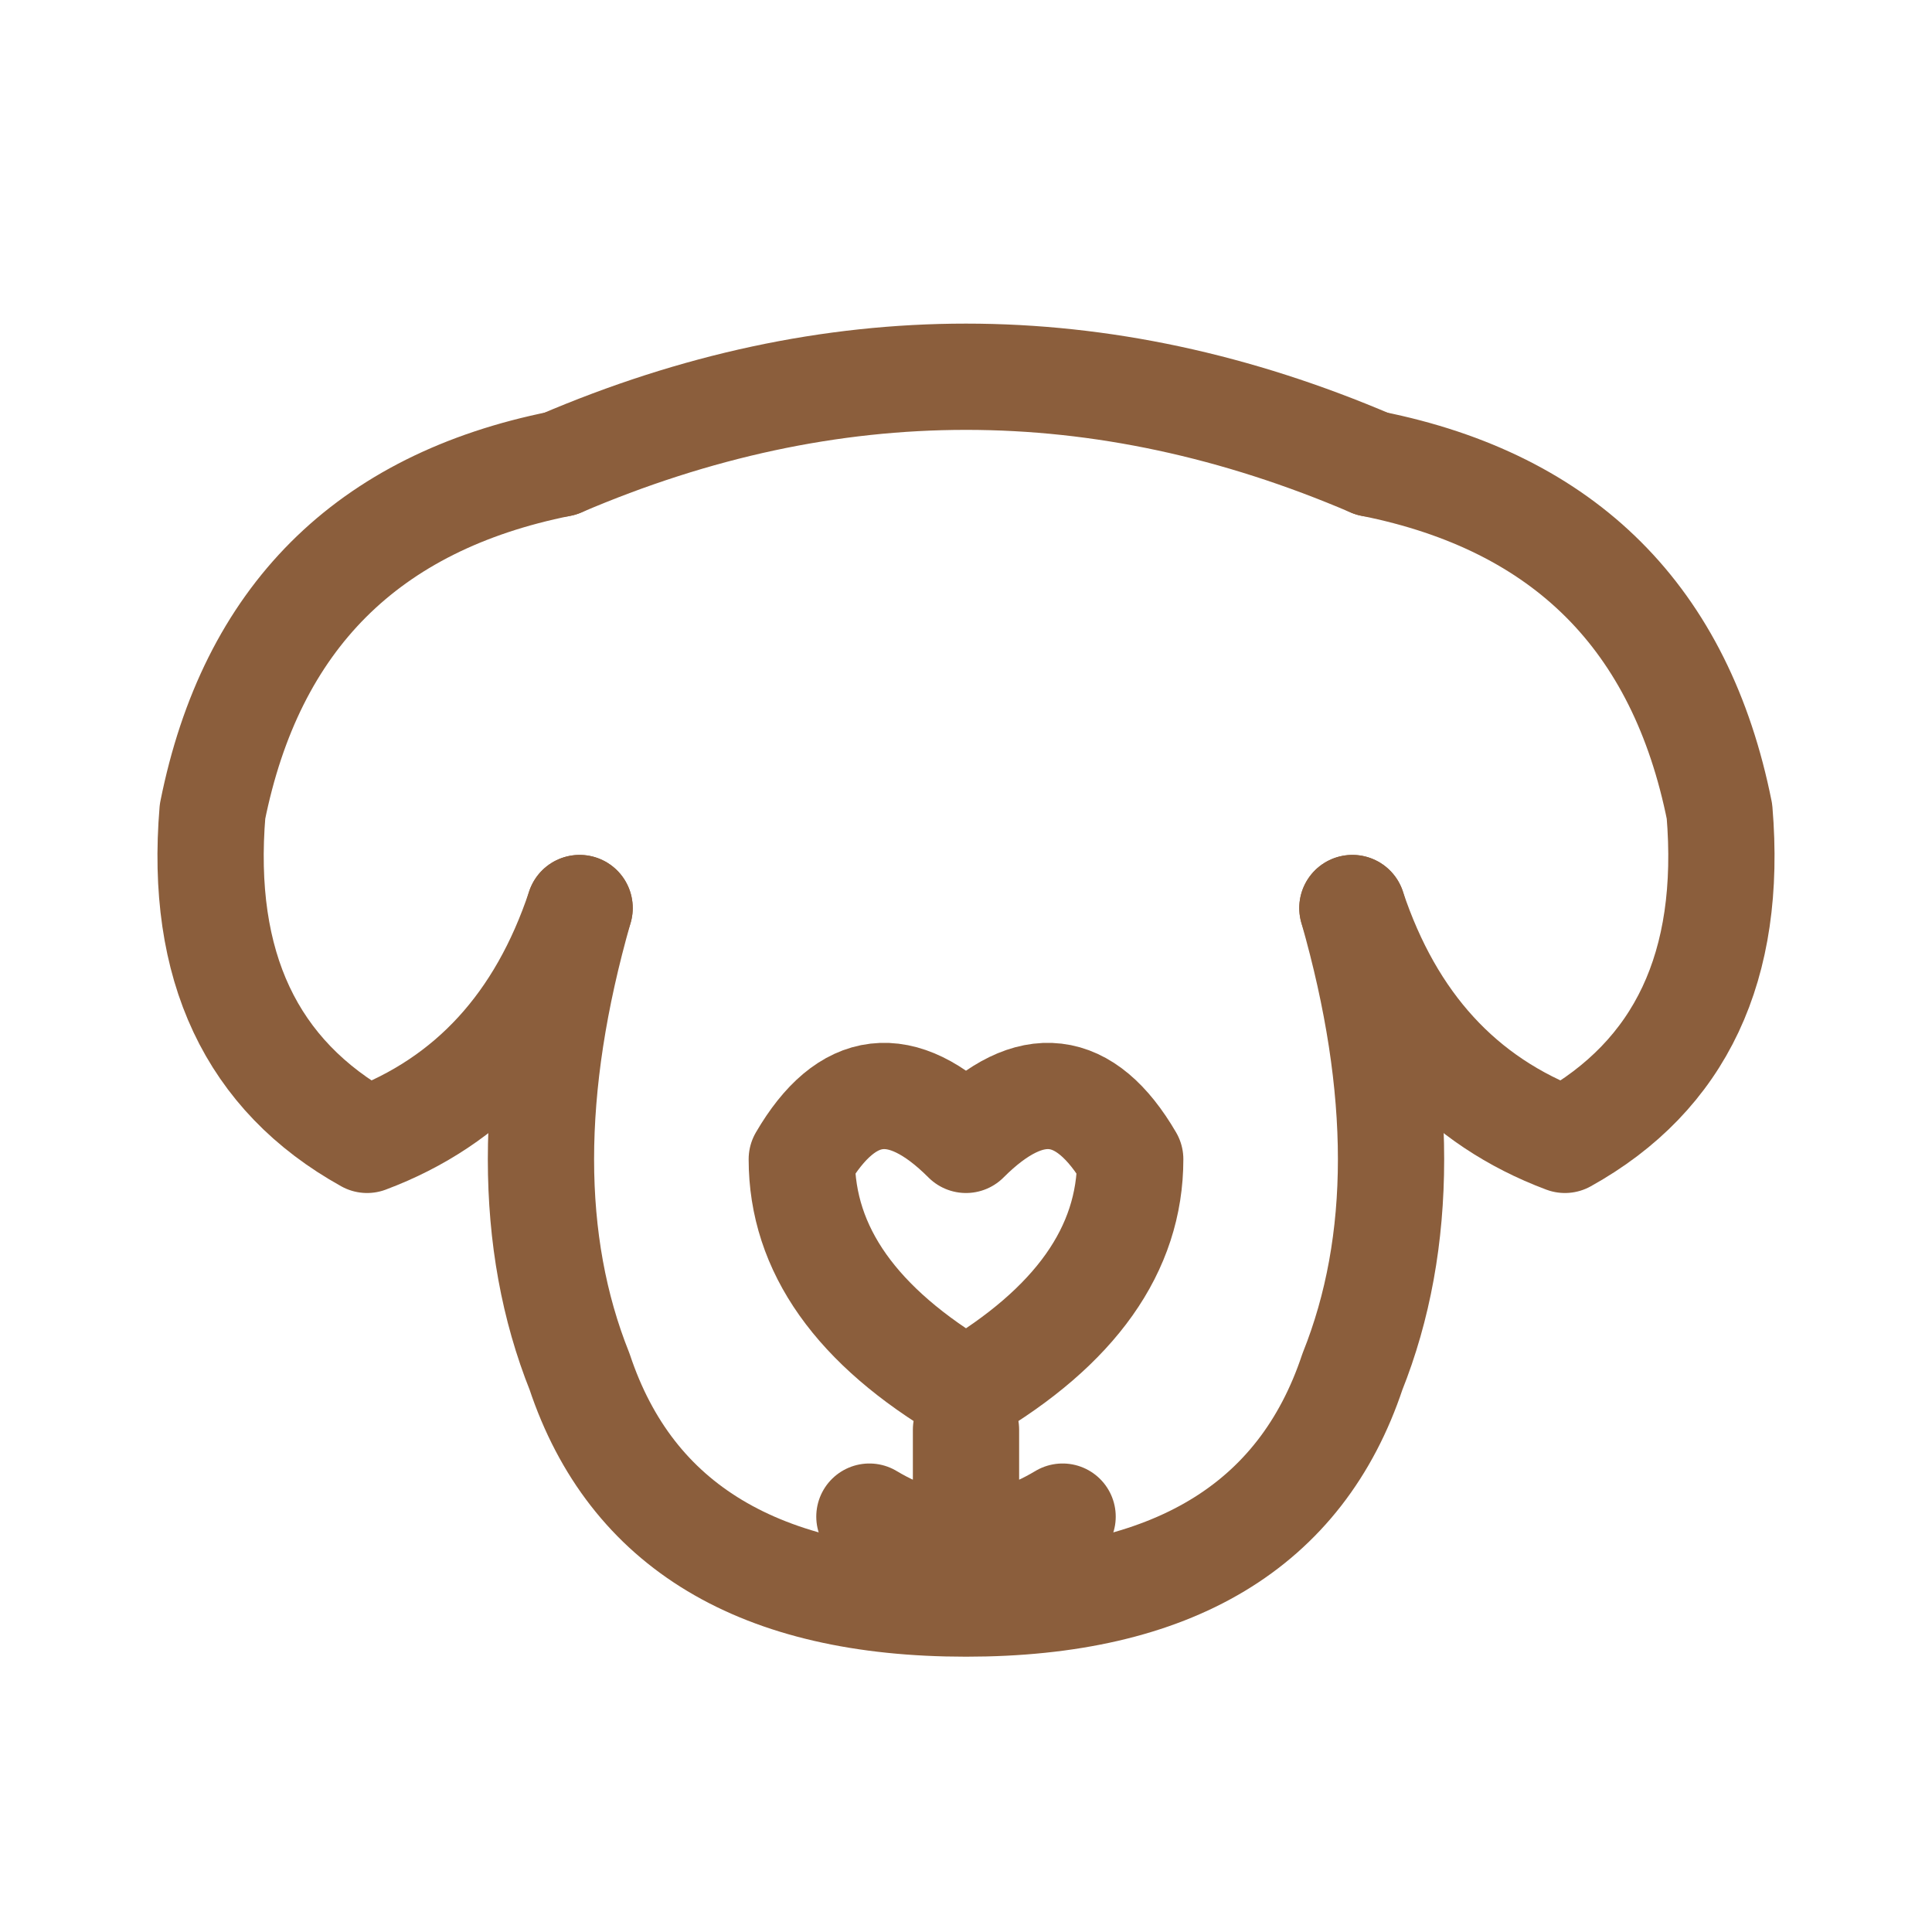
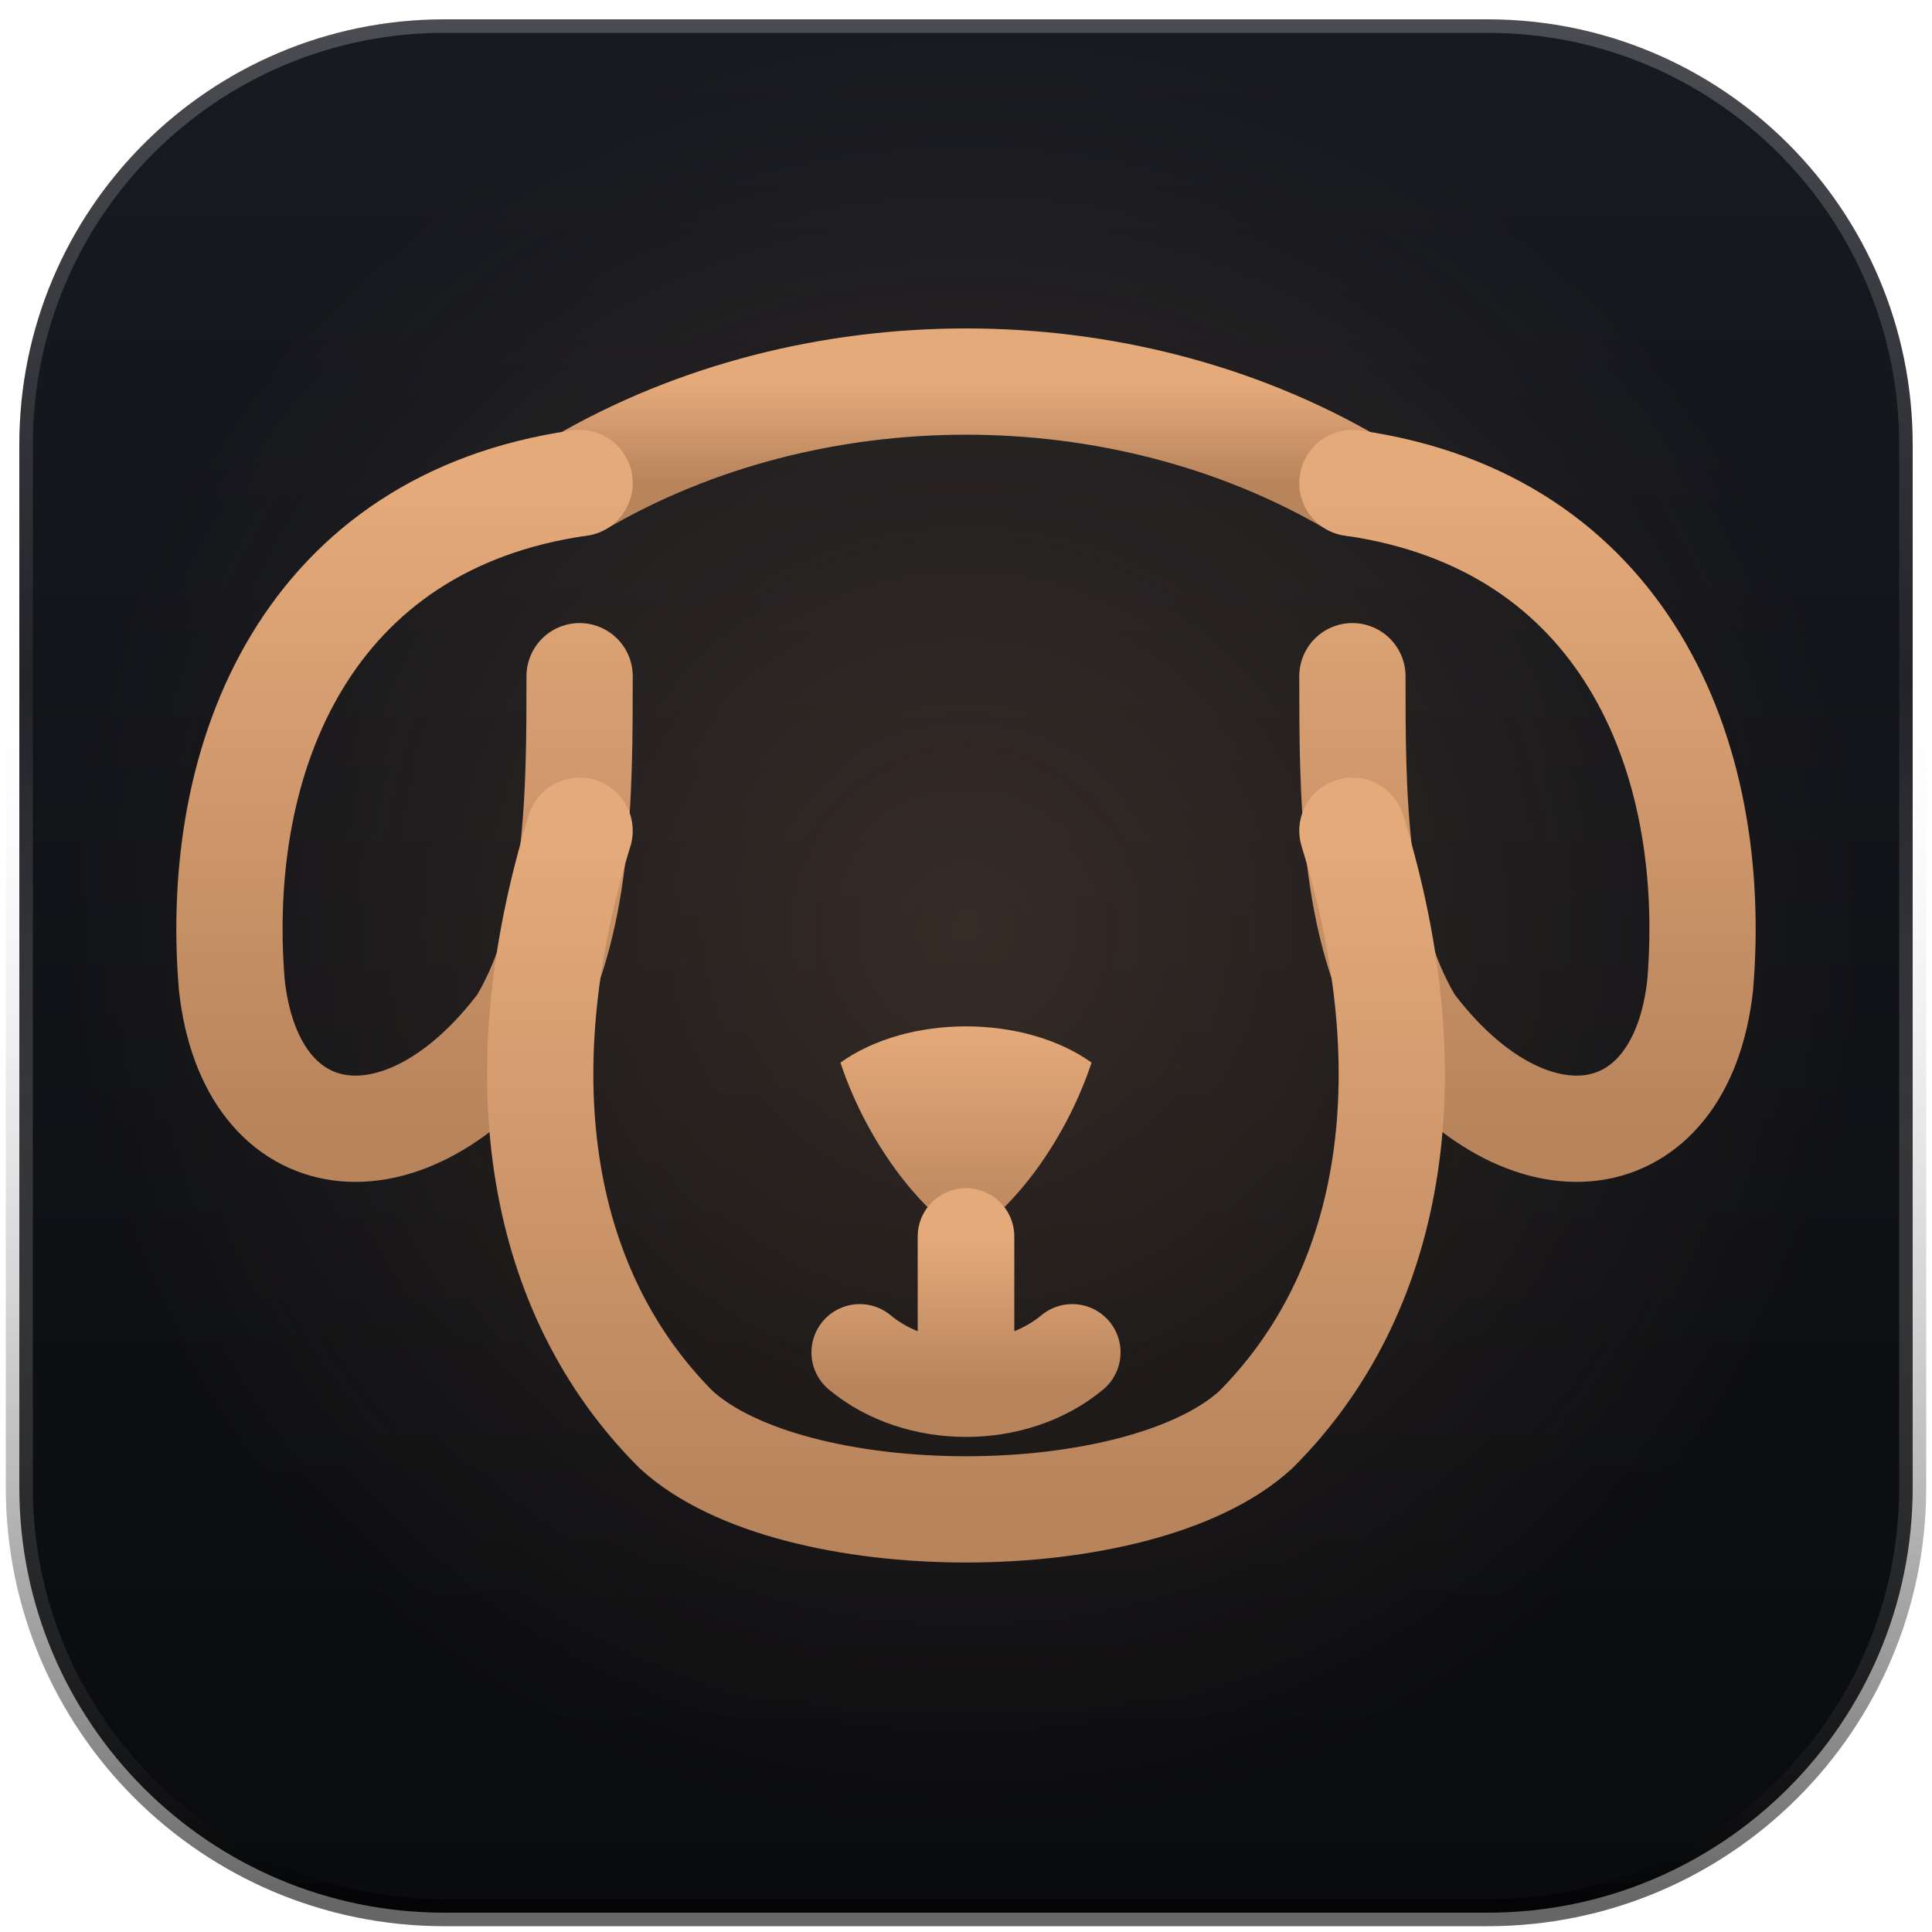
- <svg xmlns="http://www.w3.org/2000/svg" viewBox="0 0 100 100" fill="none" stroke="#8B5E3C" stroke-width="5.5" stroke-linecap="round" stroke-linejoin="round">
-   <path d="M29 24 Q14 27 11 42 Q10 54 19 59 Q27 56 30 47" />
-   <path d="M71 24 Q86 27 89 42 Q90 54 81 59 Q73 56 70 47" />
-   <path d="M29 24 Q50 15 71 24" />
-   <path d="M30 47 Q26 61 30 71 Q34 83 50 83 Q66 83 70 71 Q74 61 70 47" />
-   <path d="M50 59 Q45 54 41.5 60 Q41.5 67 50 72 Q58.5 67 58.5 60 Q55 54 50 59" />
-   <path d="M50 74 L50 78 M45 78.5 Q50 81.5 55 78.5" />
+ <svg xmlns="http://www.w3.org/2000/svg" viewBox="0 0 100 100" width="100%" height="100%" fill="none">
+   <defs>
+     <linearGradient id="bark-bg" x1="0%" y1="0%" x2="0%" y2="100%">
+       <stop offset="0%" stop-color="#181A20" />
+       <stop offset="100%" stop-color="#0A0B0E" />
+     </linearGradient>
+     <linearGradient id="bark-rim" x1="0%" y1="0%" x2="0%" y2="100%">
+       <stop offset="0%" stop-color="#FFFFFF" stop-opacity="0.22" />
+       <stop offset="35%" stop-color="#FFFFFF" stop-opacity="0.06" />
+       <stop offset="100%" stop-color="#000000" stop-opacity="0.6" />
+     </linearGradient>
+     <linearGradient id="bark-accent" x1="0%" y1="0%" x2="0%" y2="100%">
+       <stop offset="0%" stop-color="#E5AA7A" />
+       <stop offset="100%" stop-color="#B8845C" />
+     </linearGradient>
+     <radialGradient id="bark-glow" cx="50%" cy="48%" r="48%">
+       <stop offset="0%" stop-color="#B8845C" stop-opacity="0.22" />
+       <stop offset="100%" stop-color="#B8845C" stop-opacity="0" />
+     </radialGradient>
+   </defs>
+   <rect x="1" y="1" width="98" height="98" rx="22" fill="url(#bark-bg)" />
+   <rect x="1" y="1" width="98" height="98" rx="22" fill="url(#bark-glow)" />
+   <rect x="1" y="1" width="98" height="98" rx="22" stroke="url(#bark-rim)" stroke-width="1.4" />
+   <g stroke="url(#bark-accent)" stroke-width="5.5" stroke-linecap="round" stroke-linejoin="round">
+     <path d="M 30 25 C 42 18, 58 18, 70 25" />
+     <path d="M 30 25 C 16 27, 11 39, 12 51 C 13 60, 21 61, 27 53 C 30 48, 30 41, 30 35" />
+     <path d="M 70 25 C 84 27, 89 39, 88 51 C 87 60, 79 61, 73 53 C 70 48, 70 41, 70 35" />
+     <path d="M 30 43 C 26 56, 28 67, 35 74 C 41 79.5, 59 79.5, 65 74 C 72 67, 74 56, 70 43" />
+     <path d="M 43.5 55 C 47 52.5, 53 52.5, 56.5 55 C 55 59.5, 52 63, 50 64 C 48 63, 45 59.5, 43.5 55 Z" fill="url(#bark-accent)" stroke="none" />
+     <path d="M 50 64 L 50 70 M 44.5 70 C 47.5 72.5, 52.5 72.5, 55.5 70" stroke-width="5" />
+   </g>
</svg>
